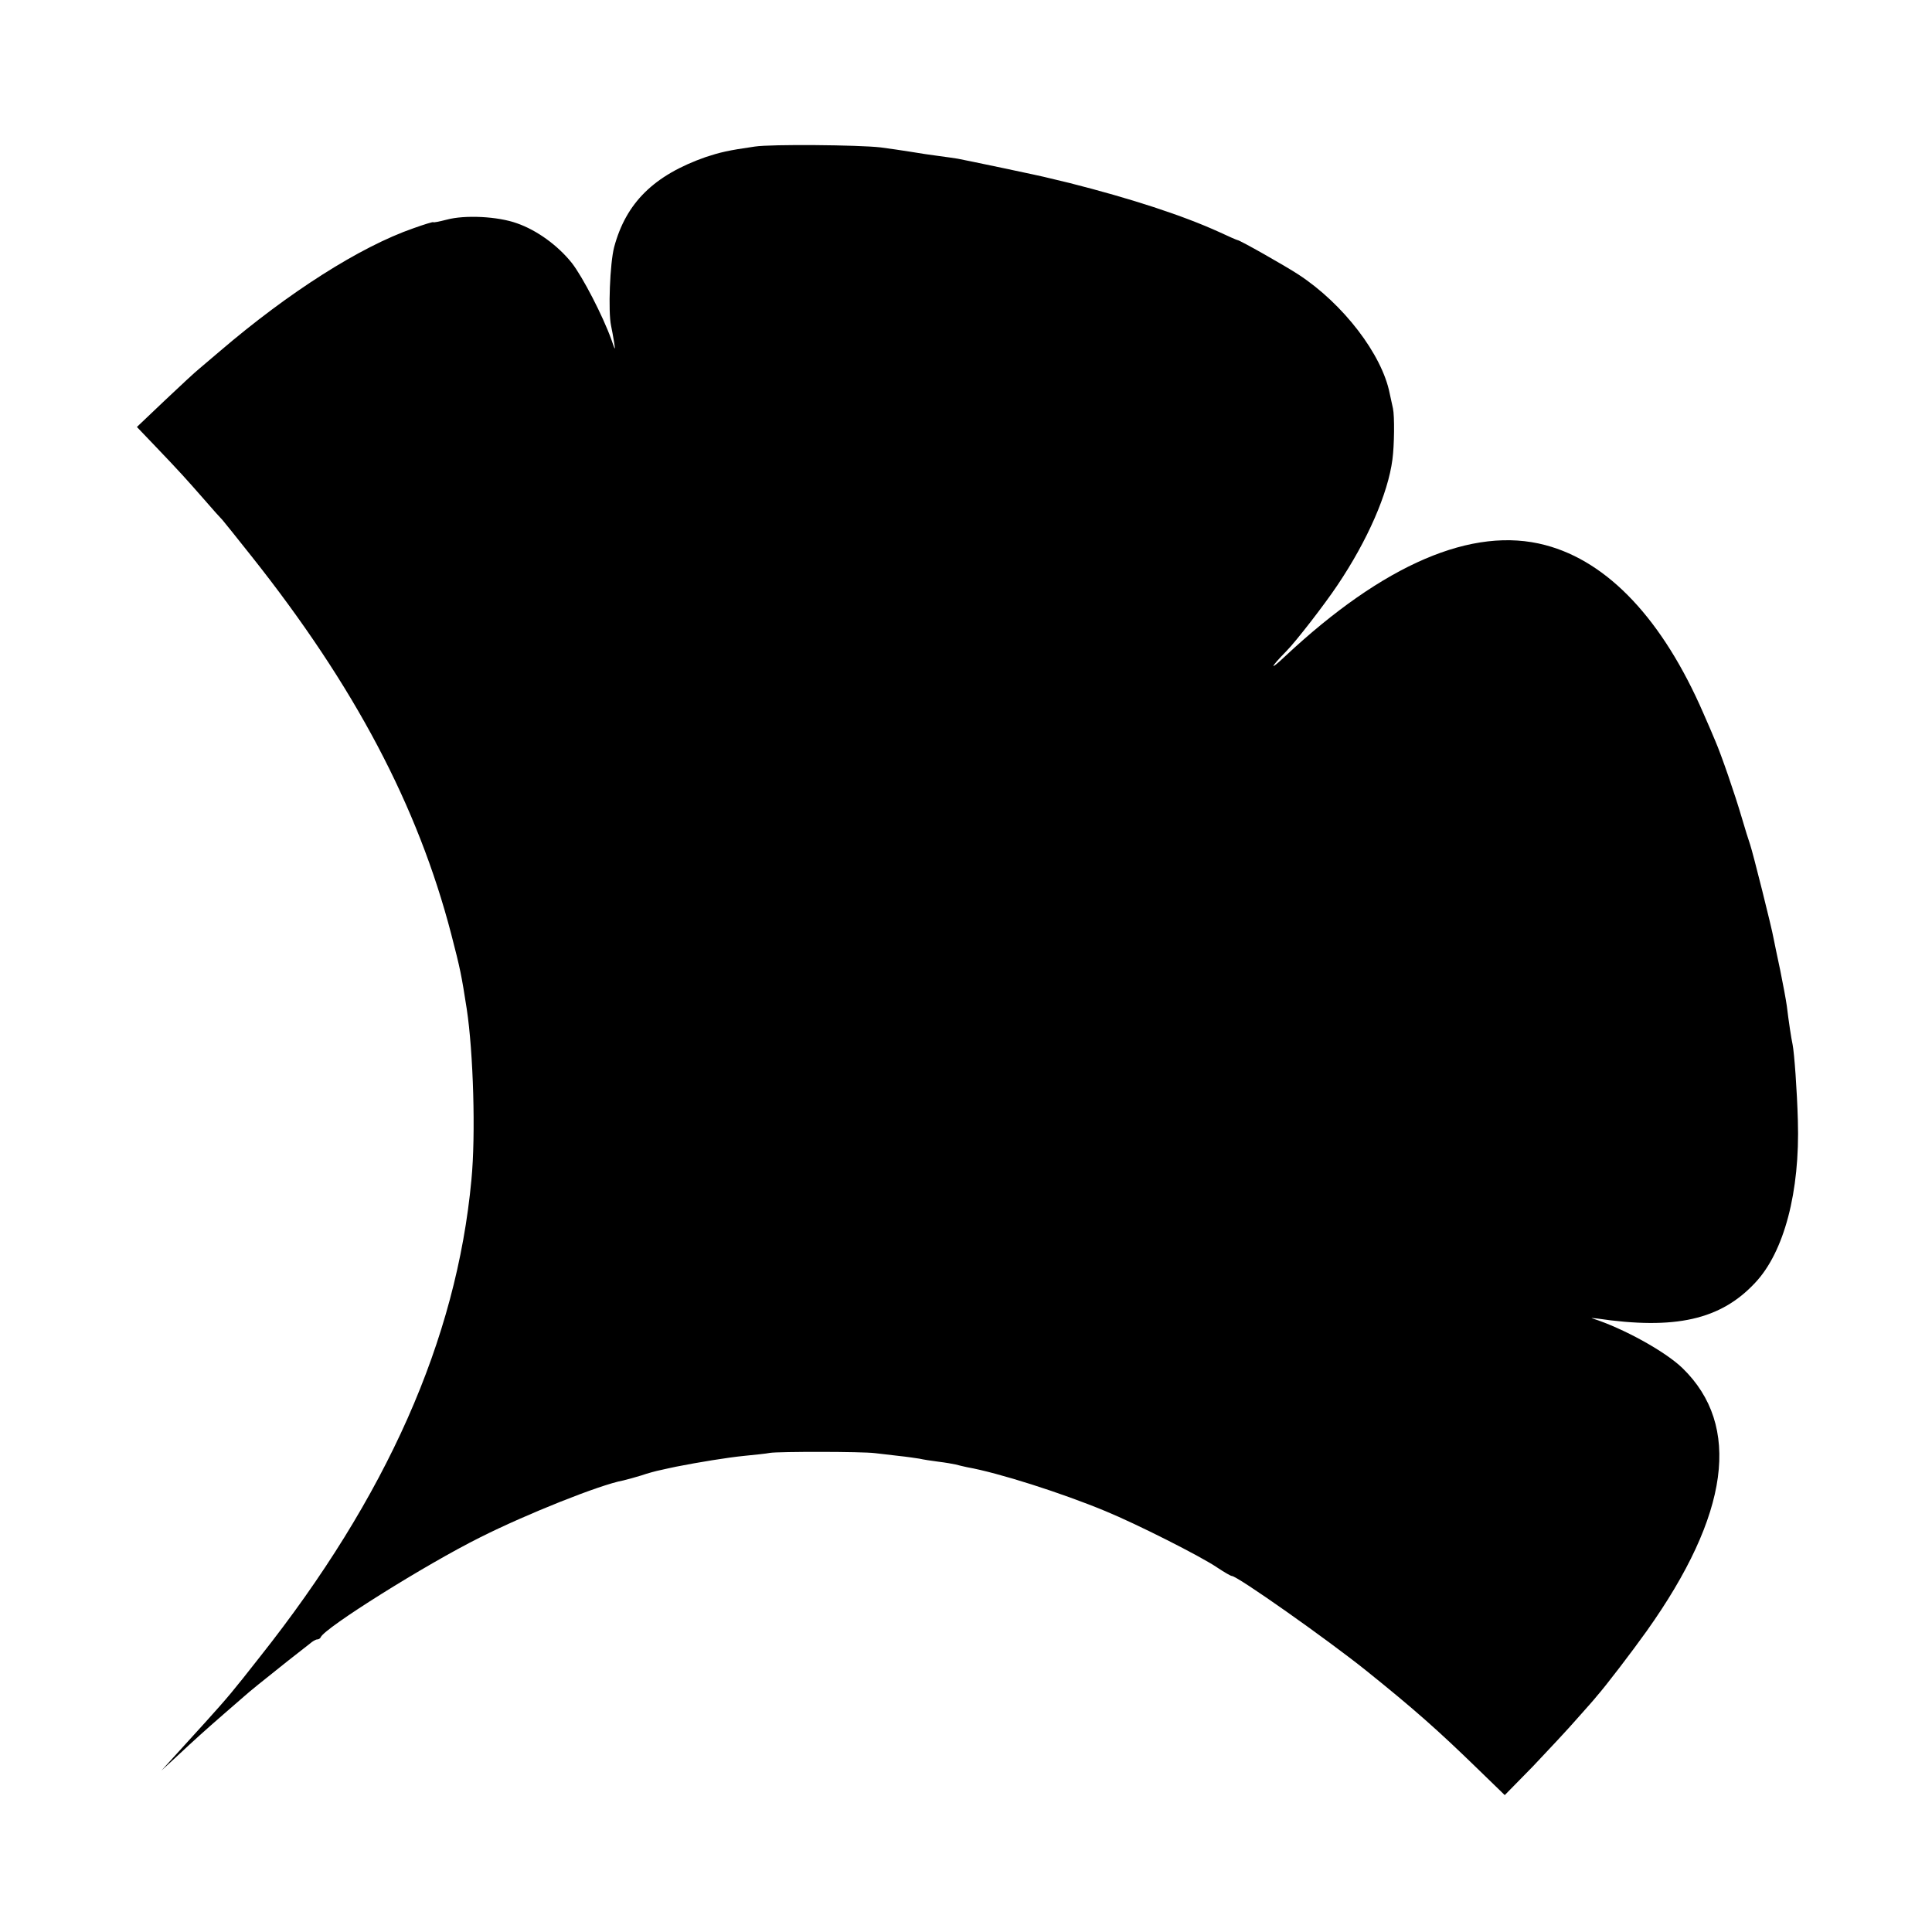
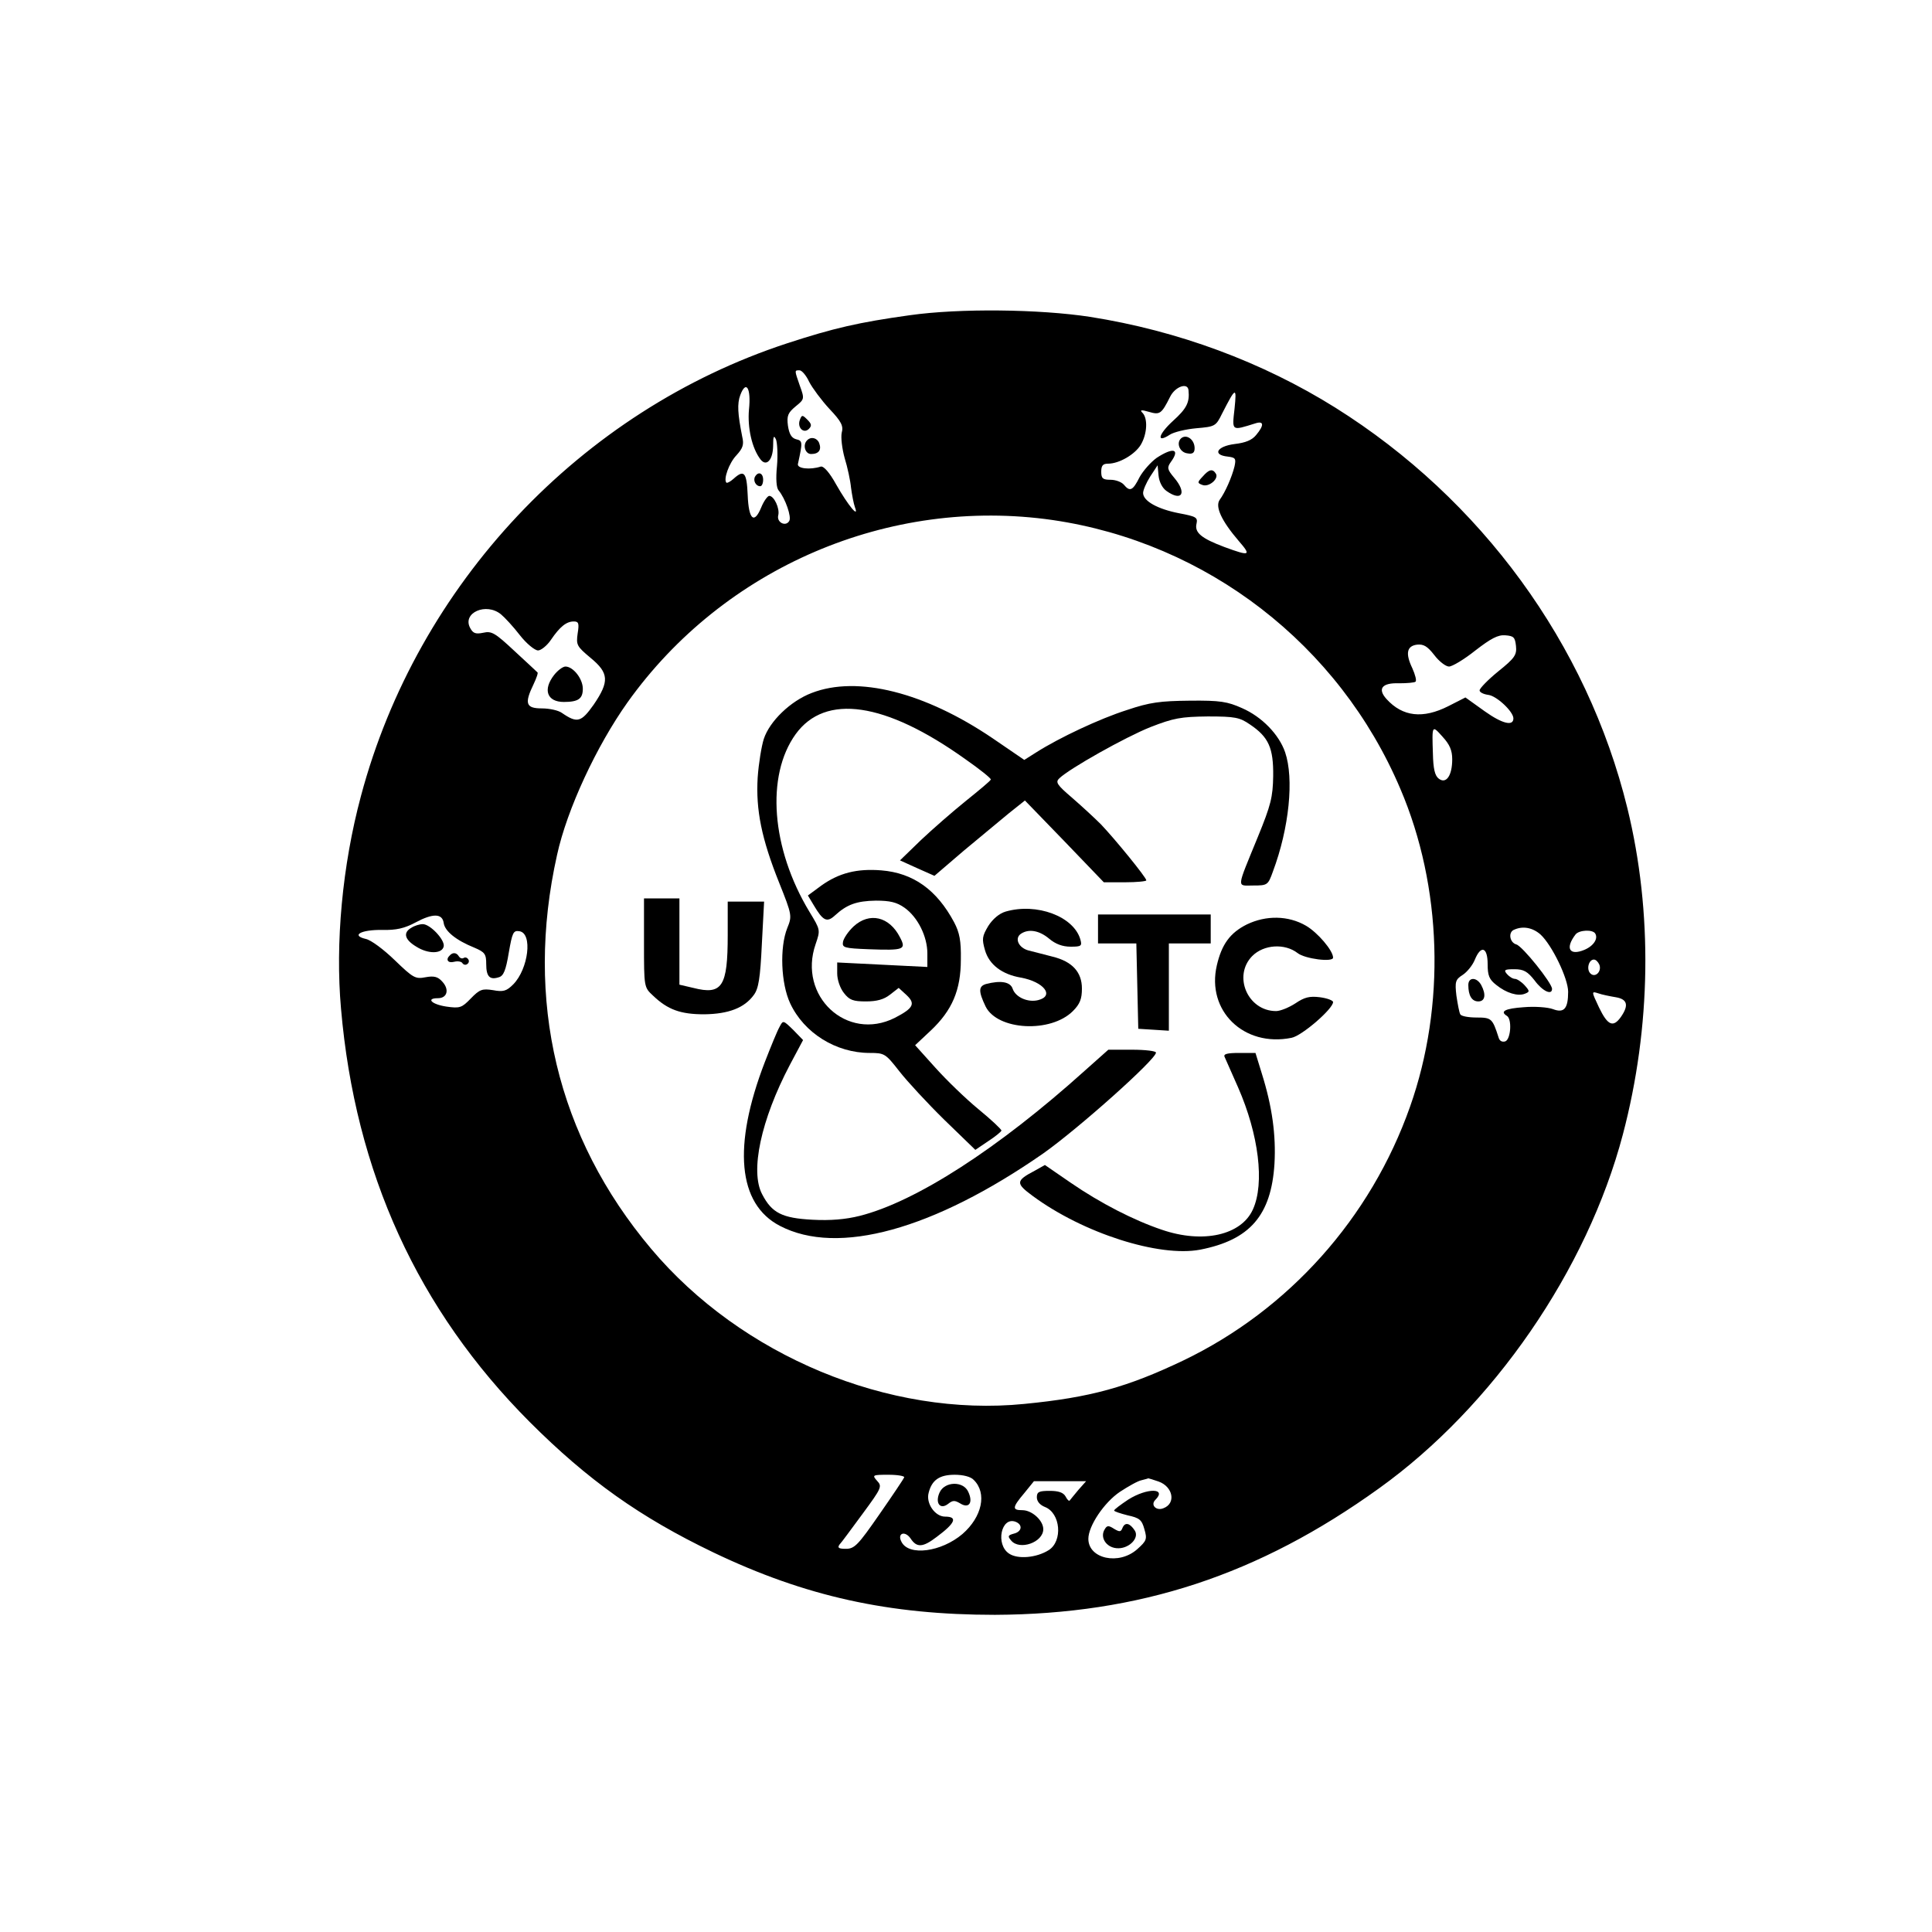
- <svg xmlns="http://www.w3.org/2000/svg" version="1.0" width="700pt" height="700pt" viewBox="0 0 700 700" preserveAspectRatio="xMidYMid meet">
-   <g transform="translate(0,700) scale(0.1,-0.1)" fill="#000000" stroke="none">
-     <path d="M2735 6469 c-98 -14 -126 -21 -178 -38 -188 -66 -289 -166 -332 -327 -15 -58 -22 -232 -11 -284 3 -14 8 -41 11 -60 5 -32 4 -31 -10 10 -31 86 -104 227 -143 277 -51 64 -127 119 -199 144 -69 25 -189 31 -255 13 -27 -7 -48 -11 -48 -9 0 2 -33 -8 -72 -22 -193 -67 -452 -232 -702 -446 -27 -23 -60 -51 -73 -62 -14 -11 -70 -63 -126 -116 l-101 -96 66 -69 c90 -94 114 -121 178 -194 30 -35 60 -68 66 -74 5 -6 53 -65 105 -131 374 -471 603 -905 724 -1370 33 -127 37 -148 56 -270 24 -157 33 -457 17 -620 -54 -579 -307 -1149 -767 -1729 -98 -125 -114 -144 -196 -235 -54 -59 -60 -66 -120 -132 l-40 -44 50 46 c76 71 104 96 175 158 36 31 70 61 76 66 14 13 72 60 154 125 36 28 73 57 83 65 9 8 21 15 26 15 5 0 11 3 13 8 14 34 381 264 578 362 167 84 435 191 518 206 13 3 42 11 65 18 23 8 56 17 72 20 17 4 41 9 55 12 81 16 185 33 245 39 39 4 81 8 95 11 32 5 334 5 380 -1 19 -2 58 -7 86 -10 29 -3 62 -8 75 -10 13 -3 44 -8 69 -11 25 -3 53 -8 62 -10 10 -3 29 -7 42 -10 113 -20 342 -93 501 -159 112 -46 346 -164 406 -205 24 -16 48 -30 52 -30 20 0 346 -230 487 -343 173 -139 259 -215 403 -355 l99 -96 102 104 c55 58 128 136 161 174 33 37 65 73 70 80 32 36 129 163 181 236 301 423 344 745 130 953 -63 61 -216 145 -326 180 -8 2 -1 2 15 0 284 -42 449 -5 574 129 105 111 163 330 155 588 -3 110 -13 245 -19 275 -5 23 -14 82 -21 140 -3 22 -14 81 -24 130 -11 50 -21 101 -24 115 -6 36 -75 311 -85 340 -5 14 -19 59 -31 100 -24 82 -74 227 -95 275 -7 17 -26 62 -43 100 -147 339 -345 550 -573 610 -263 70 -586 -69 -944 -404 -57 -54 -54 -41 5 19 35 35 140 171 186 240 109 162 183 332 199 455 7 51 8 158 2 185 -2 8 -7 33 -12 55 -28 141 -168 324 -330 430 -47 31 -213 125 -221 125 -2 0 -32 13 -66 29 -134 61 -322 122 -543 178 -33 8 -67 16 -75 18 -25 7 -303 65 -330 70 -14 2 -45 7 -70 10 -25 3 -70 10 -100 15 -30 5 -80 12 -110 16 -79 9 -396 12 -455 3z" />
+ <svg xmlns="http://www.w3.org/2000/svg" version="1.0" width="600pt" height="600pt" viewBox="0 0 600 600" preserveAspectRatio="xMidYMid meet">
+   <g transform="translate(0,600) scale(0.1,-0.1)" fill="#000000" stroke="none">
+     <path d="M2825 5021 c-158 -22 -236 -40 -380 -87 -642 -210 -1149 -749 -1324 -1406 -58 -216 -80 -457 -62 -660 44 -510 239 -936 586 -1284 181 -181 343 -296 570 -405 286 -137 546 -194 875 -194 448 2 818 123 1193 393 354 254 646 678 757 1099 88 334 93 690 14 1013 -125 510 -454 960 -907 1244 -227 142 -489 239 -762 282 -157 24 -405 27 -560 5z m-312 -207 c10 -19 38 -57 63 -84 37 -39 44 -53 38 -74 -3 -14 1 -49 9 -78 9 -29 18 -71 20 -93 3 -22 8 -49 12 -60 14 -37 -21 5 -58 70 -21 38 -39 58 -48 56 -34 -11 -74 -6 -71 8 15 69 15 72 -6 77 -14 4 -21 16 -25 42 -4 31 0 40 24 60 27 22 28 23 13 64 -17 49 -17 48 -1 48 7 0 21 -16 30 -36z m-187 -86 c-5 -56 9 -120 36 -155 18 -23 38 -2 39 41 0 31 2 36 9 21 4 -11 6 -48 3 -82 -4 -39 -2 -68 5 -76 21 -25 41 -83 33 -95 -11 -19 -40 -4 -34 18 5 21 -13 60 -28 60 -5 0 -17 -16 -25 -36 -22 -53 -39 -38 -42 39 -3 70 -11 80 -44 50 -10 -9 -20 -14 -22 -12 -10 10 8 61 31 85 20 22 24 33 18 58 -14 71 -16 102 -6 129 18 48 34 22 27 -45z m1365 60 c4 -38 -6 -57 -48 -95 -46 -42 -53 -71 -10 -43 12 8 49 17 82 20 58 5 61 6 80 45 43 84 46 85 39 16 -8 -71 -10 -69 64 -46 27 9 29 -5 3 -36 -13 -16 -33 -24 -67 -28 -55 -7 -70 -34 -21 -39 24 -3 26 -6 21 -30 -8 -33 -29 -81 -46 -104 -15 -21 5 -65 59 -128 40 -46 35 -48 -44 -19 -72 27 -94 45 -87 73 4 19 -1 22 -54 32 -67 13 -112 38 -112 63 0 9 10 32 22 51 l23 35 3 -32 c2 -20 12 -39 25 -48 48 -34 64 -6 23 42 -21 25 -22 31 -10 48 30 41 8 47 -44 13 -18 -13 -42 -40 -53 -60 -21 -42 -30 -46 -49 -23 -7 8 -25 15 -41 15 -24 0 -29 4 -29 25 0 19 5 25 21 25 35 0 84 29 102 59 20 34 22 82 5 99 -9 9 -4 10 20 3 34 -10 39 -7 66 47 16 32 55 45 57 20z m-422 -403 c479 -70 890 -387 1080 -835 130 -304 141 -673 30 -987 -122 -346 -377 -631 -704 -788 -174 -83 -288 -115 -494 -135 -420 -42 -879 149 -1159 482 -292 347 -393 771 -292 1223 31 142 123 339 219 474 299 419 812 639 1320 566z m-1713 -293 c11 -9 38 -38 58 -64 21 -27 47 -48 57 -48 9 0 28 15 40 33 28 41 48 57 71 57 15 0 17 -6 12 -37 -5 -36 -3 -40 40 -76 57 -47 59 -73 10 -145 -39 -55 -51 -59 -99 -26 -11 8 -39 14 -62 14 -50 0 -55 15 -26 75 9 19 15 36 12 37 -2 2 -34 32 -71 66 -60 56 -71 63 -97 57 -24 -5 -32 -2 -41 15 -25 47 50 80 96 42z m3152 -98 c3 -28 -4 -38 -55 -79 -32 -26 -58 -53 -58 -59 0 -6 12 -12 27 -14 26 -3 78 -52 78 -73 0 -25 -34 -17 -89 22 l-60 43 -53 -27 c-79 -40 -142 -33 -192 22 -29 32 -14 51 39 49 25 0 48 2 51 5 4 3 -1 22 -10 42 -22 46 -17 69 15 73 20 2 32 -5 53 -32 15 -20 36 -36 46 -36 10 0 47 22 82 50 48 37 70 49 93 47 26 -2 30 -6 33 -33z m-198 -352 c0 -51 -19 -78 -42 -60 -12 9 -17 31 -18 78 -3 89 -3 89 30 52 22 -24 30 -42 30 -70z m-3132 -509 c4 -25 38 -53 95 -76 33 -14 37 -20 37 -51 0 -39 11 -50 39 -41 15 4 22 22 31 76 11 63 14 70 33 67 42 -6 28 -117 -19 -165 -21 -21 -31 -24 -63 -18 -33 5 -41 3 -69 -26 -28 -29 -34 -31 -76 -25 -46 7 -64 26 -26 26 29 0 36 27 14 51 -14 16 -26 19 -53 14 -31 -6 -38 -2 -95 53 -34 33 -74 63 -90 66 -47 11 -15 29 51 28 44 -1 69 5 103 23 54 29 84 29 88 -2z m3406 -35 c36 -33 86 -137 86 -178 0 -53 -13 -67 -47 -54 -16 6 -57 9 -91 6 -58 -4 -75 -13 -52 -27 16 -10 12 -72 -5 -79 -10 -3 -18 1 -21 12 -19 59 -22 62 -68 62 -25 0 -48 4 -51 10 -3 5 -8 31 -12 58 -5 43 -3 50 19 64 14 9 31 30 38 47 19 47 40 40 40 -13 0 -36 5 -48 27 -65 31 -25 67 -36 89 -27 15 6 15 8 -1 26 -10 11 -24 20 -30 20 -7 0 -18 7 -25 15 -11 13 -7 15 23 15 29 0 41 -7 63 -35 24 -33 54 -47 54 -26 0 18 -92 133 -111 138 -21 6 -26 39 -6 46 27 12 57 6 81 -15z m170 3 c10 -16 -5 -39 -34 -51 -46 -19 -60 5 -27 48 11 14 53 16 61 3z m13 -97 c8 -21 -13 -42 -28 -27 -13 13 -5 43 11 43 6 0 13 -7 17 -16z m51 -101 c36 -6 41 -25 16 -61 -24 -34 -41 -27 -68 29 -24 51 -24 51 -2 44 11 -4 36 -9 54 -12z m-2210 -1491 c-1 -4 -36 -56 -77 -115 -66 -95 -77 -107 -104 -107 -22 0 -27 3 -20 13 6 6 38 50 72 96 59 80 61 85 45 102 -16 18 -15 19 35 19 29 0 51 -4 49 -8z m216 -8 c42 -41 26 -115 -35 -168 -66 -56 -166 -69 -189 -25 -15 27 10 37 28 11 19 -29 38 -28 81 5 58 43 66 63 26 63 -31 0 -60 41 -51 74 10 40 34 56 81 56 26 0 50 -6 59 -16z m574 -5 c45 -16 55 -68 15 -83 -22 -9 -41 10 -25 26 37 37 -25 38 -84 1 -24 -16 -44 -31 -44 -34 0 -3 19 -9 42 -15 37 -8 44 -14 52 -43 9 -31 7 -36 -22 -62 -57 -51 -152 -30 -152 32 0 40 49 113 98 146 26 17 56 34 67 36 11 3 20 5 21 6 1 0 15 -4 32 -10z m-249 -26 c-13 -16 -25 -30 -27 -33 -2 -3 -8 3 -13 13 -7 12 -22 17 -49 17 -33 0 -40 -3 -40 -20 0 -13 10 -24 25 -30 49 -19 56 -106 12 -134 -38 -24 -96 -29 -123 -11 -43 28 -25 116 20 99 23 -9 20 -31 -6 -37 -18 -5 -19 -8 -8 -21 26 -32 100 -6 100 35 0 27 -35 59 -65 59 -32 0 -32 8 6 53 l30 37 81 0 81 0 -24 -27z" />
+     <path d="M2484 4696 c-9 -24 12 -44 28 -28 10 10 8 16 -5 29 -15 15 -17 15 -23 -1z" />
+     <path d="M2507 4633 c-15 -14 -7 -43 12 -43 24 0 33 13 25 34 -6 16 -25 21 -37 9z" />
+     <path d="M2345 4520 c-7 -12 2 -30 16 -30 5 0 9 9 9 20 0 21 -15 27 -25 10z" />
+     <path d="M3671 4641 c-20 -13 -9 -46 17 -49 16 -3 22 2 22 16 0 25 -22 43 -39 33z" />
+     <path d="M3735 4520 c-17 -18 -17 -20 -1 -26 20 -8 52 19 42 35 -10 16 -21 14 -41 -9z" />
+     <path d="M2521 3848 c-66 -25 -131 -88 -149 -143 -7 -22 -16 -76 -19 -120 -6 -100 12 -190 67 -327 40 -100 40 -103 25 -140 -24 -60 -20 -172 9 -234 43 -92 142 -154 247 -154 46 0 49 -2 92 -57 25 -32 88 -100 140 -151 l96 -93 40 27 c23 15 41 30 41 33 0 4 -32 34 -71 66 -39 32 -99 90 -134 129 l-63 70 48 45 c67 63 94 126 94 221 1 58 -4 84 -21 116 -54 101 -127 153 -226 161 -76 6 -131 -8 -186 -47 l-42 -31 18 -30 c29 -49 41 -55 66 -32 37 34 67 45 127 46 44 0 65 -5 89 -22 41 -29 71 -89 71 -142 l0 -42 -140 7 -140 7 0 -34 c0 -20 9 -46 21 -61 17 -22 29 -26 68 -26 34 0 56 6 75 21 l27 21 24 -22 c29 -27 22 -41 -36 -71 -149 -75 -302 68 -246 229 15 44 15 44 -19 100 -119 197 -136 423 -43 552 92 127 278 100 526 -77 46 -32 82 -61 80 -64 -1 -4 -36 -33 -77 -66 -41 -33 -104 -88 -140 -122 l-65 -63 53 -24 54 -24 91 78 c51 42 114 95 141 117 l49 39 123 -127 122 -127 66 0 c36 0 66 3 66 6 0 9 -98 129 -141 174 -19 19 -59 56 -89 82 -48 41 -53 49 -40 61 31 30 205 128 283 159 72 28 94 32 178 33 85 0 99 -3 131 -25 58 -39 73 -73 72 -160 -1 -65 -7 -90 -48 -190 -67 -164 -66 -150 -14 -150 44 0 46 1 61 43 51 136 66 289 38 371 -19 55 -72 110 -134 137 -45 20 -67 24 -162 23 -92 -1 -124 -5 -195 -29 -85 -27 -210 -86 -281 -131 l-38 -24 -98 67 c-211 143 -420 196 -562 141z" />
+     <path d="M2000 3072 c0 -138 0 -138 28 -164 46 -44 86 -58 159 -58 76 1 125 20 154 60 15 20 20 53 25 158 l7 132 -57 0 -56 0 0 -104 c0 -160 -17 -187 -107 -164 l-43 10 0 134 0 134 -55 0 -55 0 0 -138z" />
+     <path d="M3123 3169 c-20 -6 -40 -23 -54 -45 -19 -32 -20 -40 -10 -75 13 -45 53 -75 111 -85 72 -13 106 -57 54 -70 -32 -8 -70 9 -79 35 -7 22 -37 27 -83 15 -23 -7 -24 -22 -1 -70 37 -74 202 -83 271 -14 22 22 28 38 28 70 0 51 -30 84 -91 99 -24 6 -57 15 -74 19 -32 8 -46 39 -23 53 24 15 56 9 86 -16 20 -17 42 -25 67 -25 33 0 36 2 30 23 -21 71 -135 114 -232 86z" />
+     <path d="M3410 3115 l0 -45 60 0 59 0 3 -132 3 -133 48 -3 47 -3 0 135 0 136 65 0 65 0 0 45 0 45 -175 0 -175 0 0 -45z" />
+     <path d="M2651 3123 c-17 -16 -31 -37 -33 -48 -3 -18 3 -20 81 -23 109 -4 116 -1 96 37 -33 65 -95 79 -144 34z" />
+     <path d="M3872 3129 c-52 -26 -78 -62 -93 -127 -33 -141 84 -255 232 -225 32 6 129 90 129 111 0 5 -18 12 -41 15 -32 4 -48 0 -76 -19 -20 -13 -47 -24 -60 -24 -88 0 -135 109 -74 171 36 36 101 40 141 9 23 -18 110 -29 110 -14 0 22 -48 78 -84 99 -55 32 -124 33 -184 4z" />
+     <path d="M2421 2811 c-7 -12 -27 -61 -46 -110 -100 -260 -84 -440 47 -508 180 -94 477 -12 818 225 109 77 350 292 350 313 0 5 -33 9 -74 9 l-74 0 -73 -65 c-270 -243 -525 -407 -699 -451 -44 -11 -91 -15 -147 -12 -94 5 -126 21 -156 79 -38 71 -4 231 86 402 l41 77 -31 32 c-31 30 -31 30 -42 9z" />
+     <path d="M3803 2718 c3 -7 22 -50 42 -95 64 -146 83 -298 46 -379 -36 -80 -155 -107 -283 -63 -86 29 -190 82 -283 146 l-80 55 -32 -18 c-59 -31 -59 -39 -6 -78 157 -116 393 -191 520 -167 154 30 221 106 231 267 5 88 -7 177 -39 279 l-20 65 -50 0 c-37 0 -50 -3 -46 -12z" />
+     <path d="M1721 3904 c-36 -46 -22 -84 30 -84 45 0 59 10 59 41 0 31 -30 69 -54 69 -8 0 -24 -12 -35 -26z" />
+     <path d="M1278 3119 c-27 -15 -22 -37 15 -59 36 -23 80 -23 85 1 4 20 -42 69 -65 69 -10 0 -26 -5 -35 -11z" />
+     <path d="M1397 3033 c-14 -13 -6 -25 13 -20 11 3 23 1 26 -4 3 -5 10 -7 15 -3 5 3 7 10 3 15 -3 5 -9 7 -14 4 -5 -3 -11 -1 -15 5 -7 12 -19 13 -28 3z" />
+     <path d="M4560 2941 c0 -33 11 -51 31 -51 21 0 25 21 9 51 -14 25 -40 25 -40 0z" />
+     <path d="M2918 1365 c-15 -33 2 -55 27 -35 14 11 20 11 37 1 27 -17 41 2 25 36 -15 34 -73 33 -89 -2z" />
+     <path d="M3486 1255 c-5 -13 -9 -13 -26 -3 -17 11 -22 11 -29 -1 -16 -25 4 -56 36 -59 37 -4 73 31 57 55 -15 23 -30 27 -38 8z" />
  </g>
</svg>
